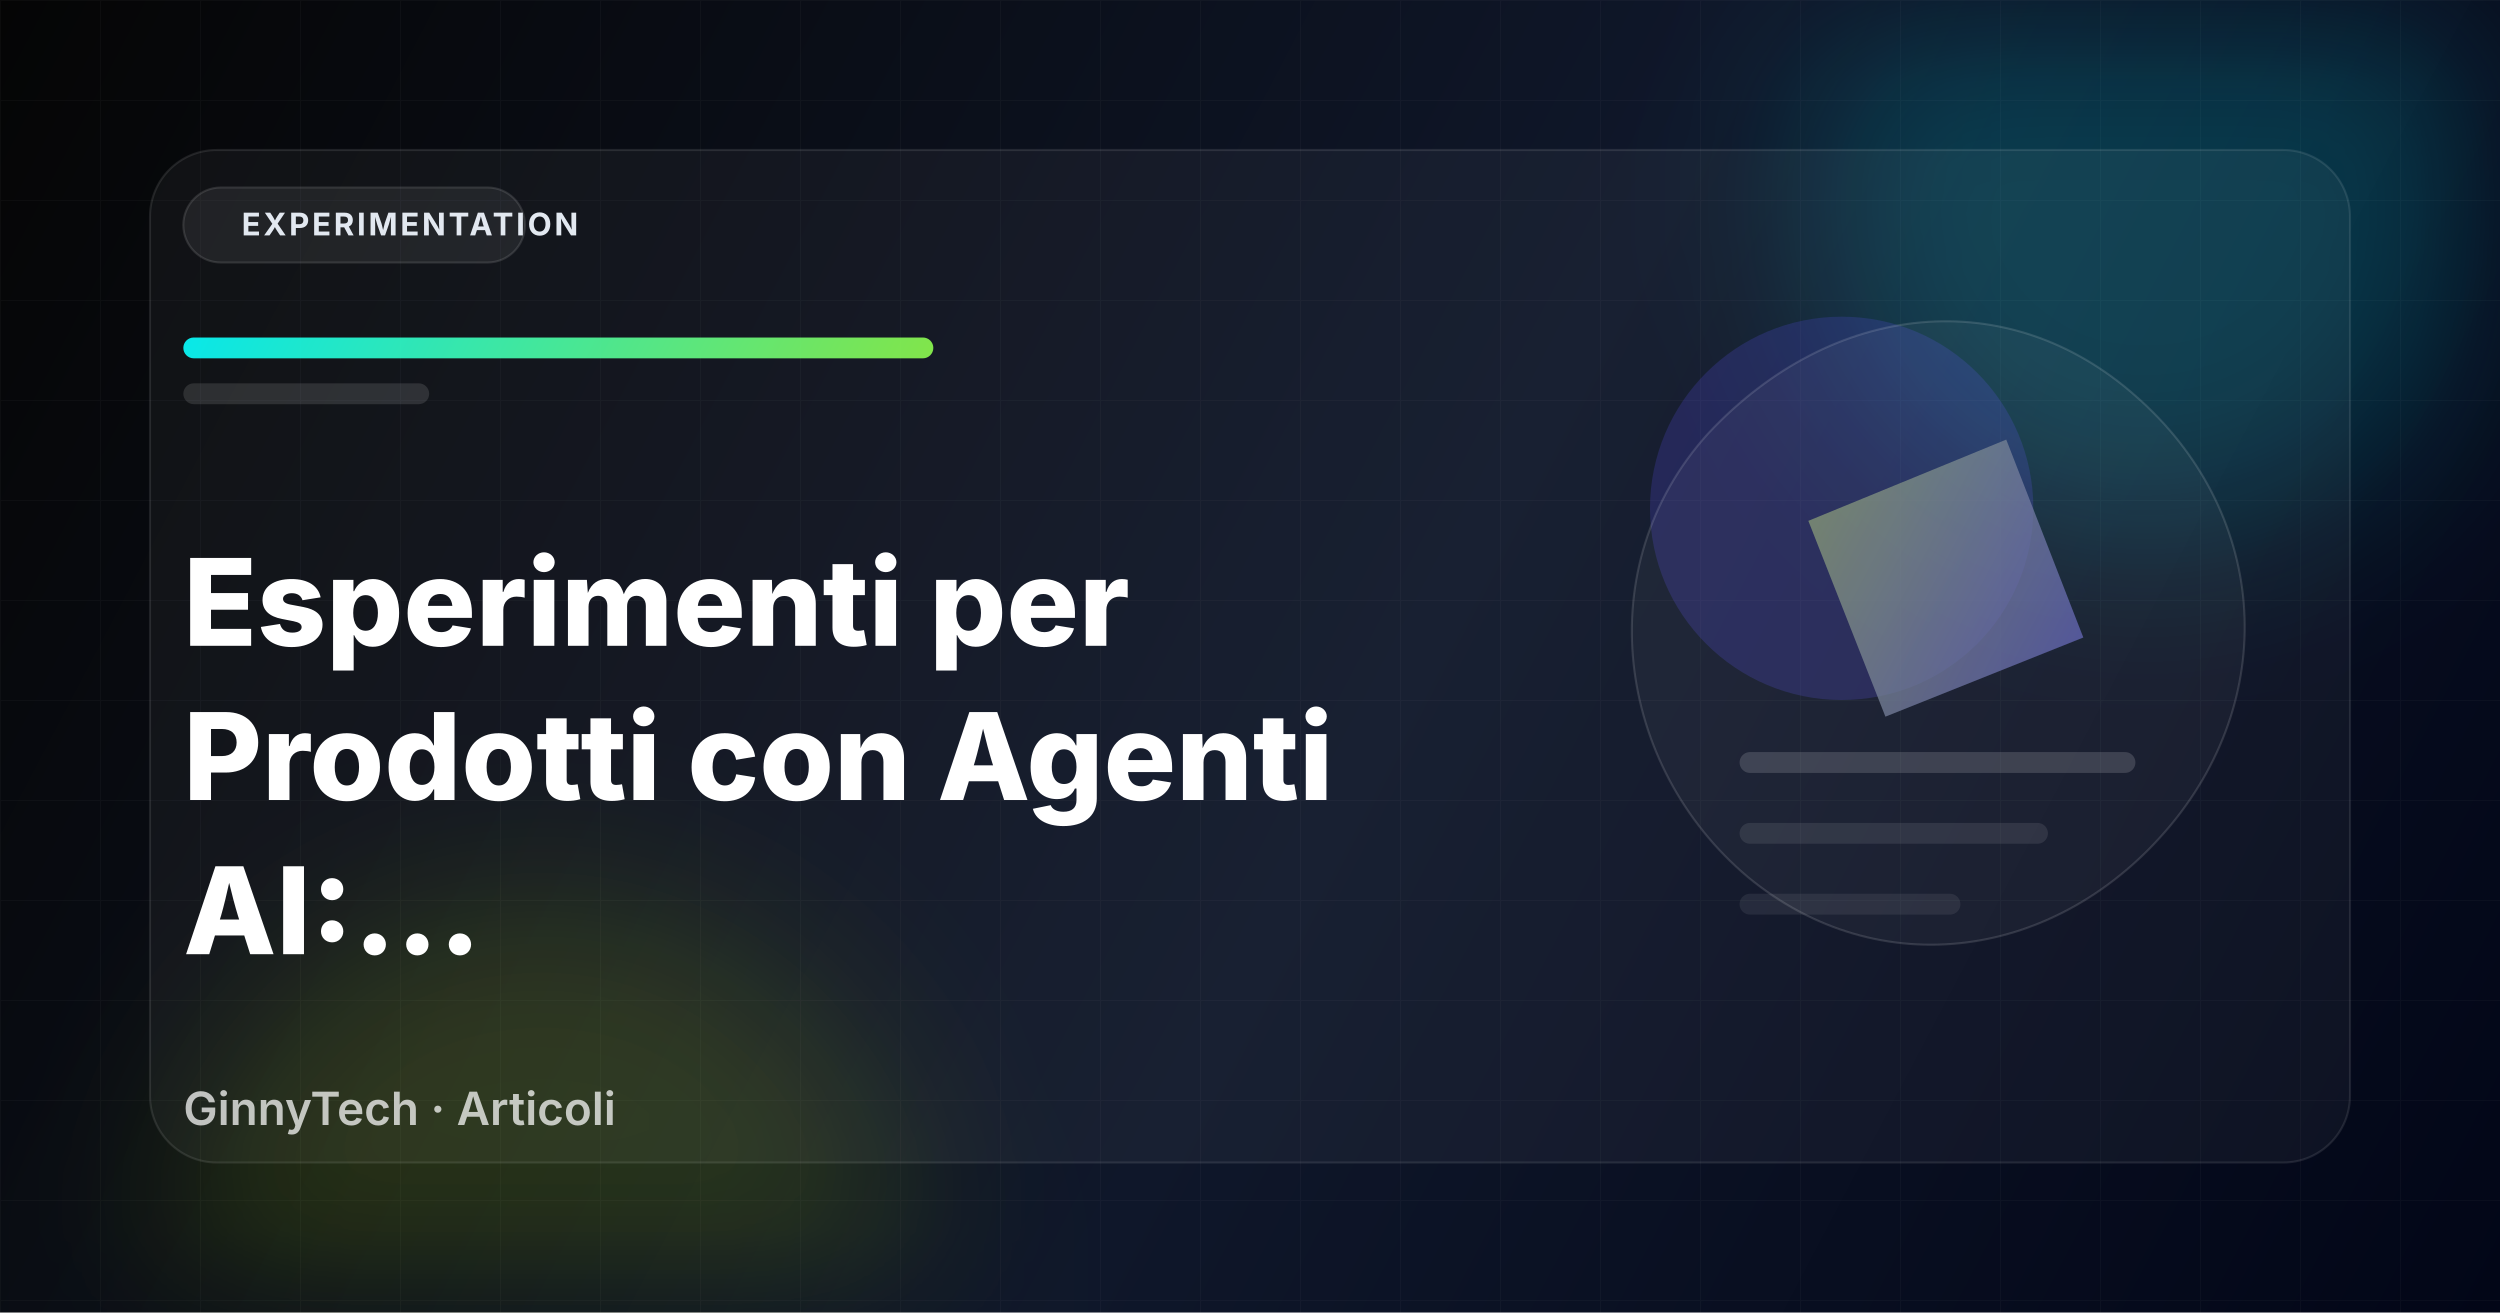
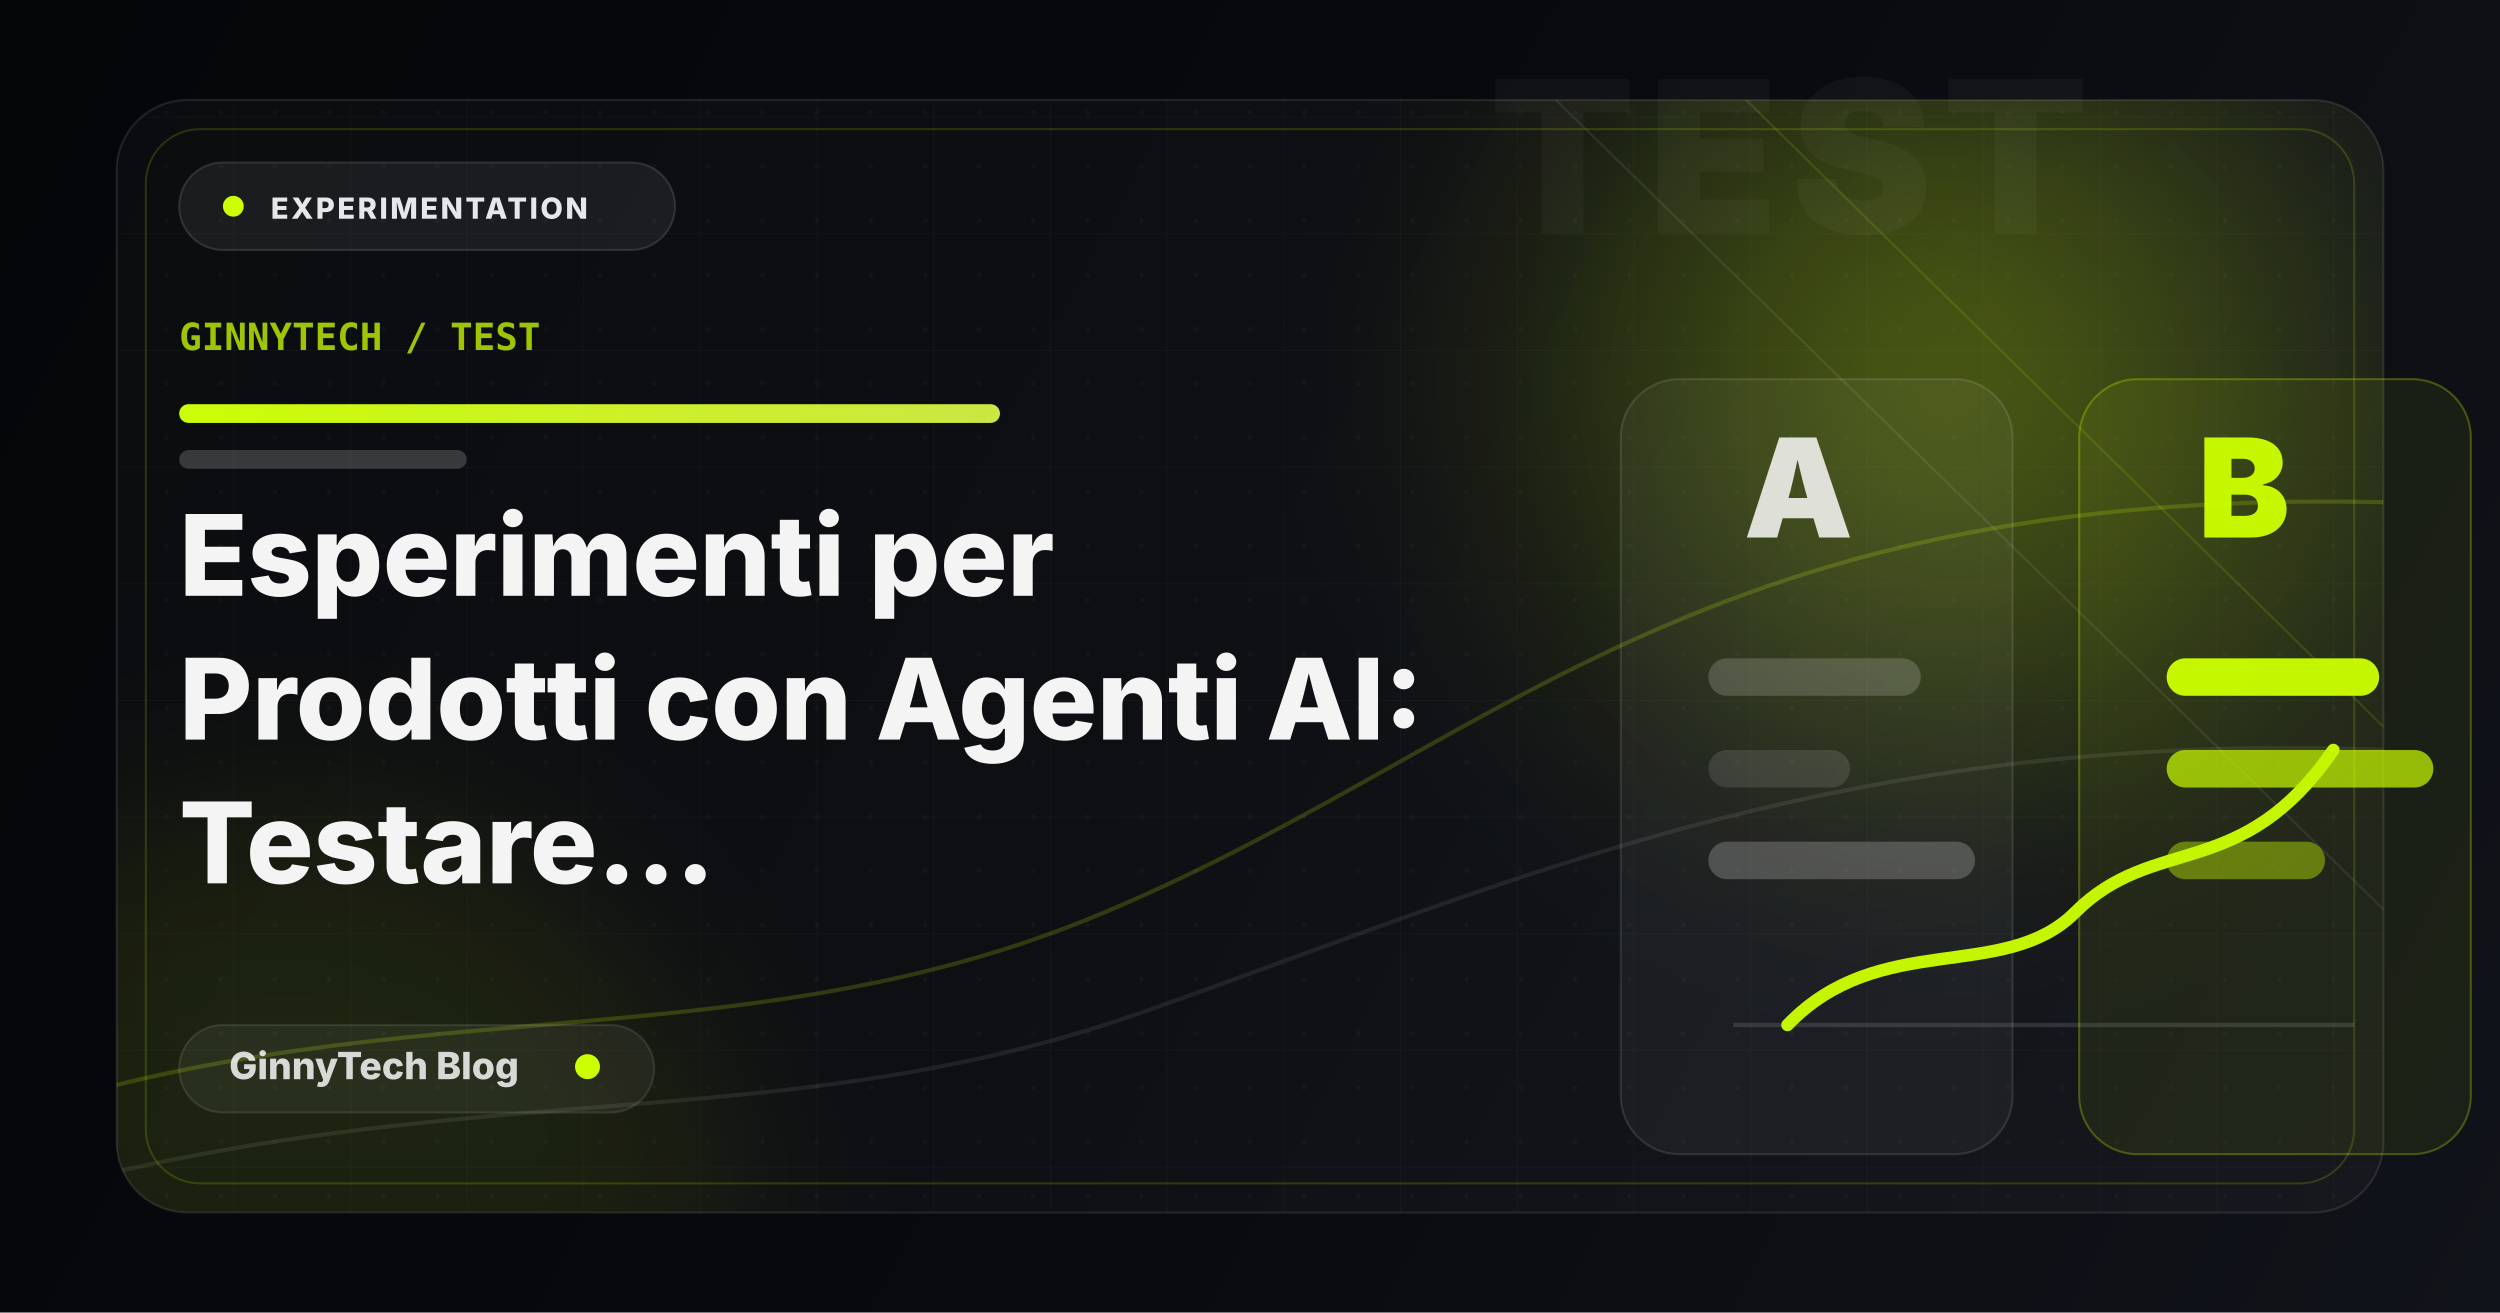
<svg xmlns="http://www.w3.org/2000/svg" width="1200" height="630" viewBox="0 0 1200 630" fill="none">
  <defs>
    <linearGradient id="bg" x1="0" y1="0" x2="1200" y2="630" gradientUnits="userSpaceOnUse">
-       <stop offset="0" stop-color="#050505" />
-       <stop offset="0.55" stop-color="#0f172a" />
-       <stop offset="1" stop-color="#020617" />
+       <stop offset="0" stop-color="#050608" />
+       <stop offset="0.46" stop-color="#08090d" />
+       <stop offset="1" stop-color="#11131a" />
    </linearGradient>
-     <linearGradient id="accent" x1="110" y1="80" x2="980" y2="540" gradientUnits="userSpaceOnUse">
-       <stop offset="0" stop-color="#00f3ff" stop-opacity="0.95" />
-       <stop offset="0.5" stop-color="#ccff00" stop-opacity="0.88" />
-       <stop offset="1" stop-color="#4f46e5" stop-opacity="0.9" />
+     <linearGradient id="lime" x1="96" y1="100" x2="1060" y2="548" gradientUnits="userSpaceOnUse">
+       <stop offset="0" stop-color="#ccff00" stop-opacity="1" />
+       <stop offset="0.52" stop-color="#e7ff65" stop-opacity="0.86" />
+       <stop offset="1" stop-color="#b3e600" stop-opacity="0.9" />
    </linearGradient>
-     <filter id="blur" x="-40%" y="-40%" width="180%" height="180%">
-       <feGaussianBlur stdDeviation="42" />
+     <radialGradient id="glow" cx="50%" cy="50%" r="50%">
+       <stop offset="0" stop-color="#ccff00" stop-opacity="0.35" />
+       <stop offset="1" stop-color="#ccff00" stop-opacity="0" />
+     </radialGradient>
+     <filter id="softBlur" x="-40%" y="-40%" width="180%" height="180%">
+       <feGaussianBlur stdDeviation="44" />
    </filter>
-     <pattern id="grid" width="48" height="48" patternUnits="userSpaceOnUse">
-       <path d="M48 0H0V48" stroke="rgba(255,255,255,0.08)" stroke-width="1" />
+     <pattern id="dots" width="26" height="26" patternUnits="userSpaceOnUse">
+       <circle cx="2" cy="2" r="1.15" fill="rgba(255,255,255,0.12)" />
    </pattern>
+     <pattern id="grid" width="56" height="56" patternUnits="userSpaceOnUse">
+       <path d="M56 0H0V56" stroke="rgba(255,255,255,0.08)" stroke-width="1" />
+     </pattern>
+     <clipPath id="frameClip">
+       <rect x="56" y="48" width="1088" height="534" rx="34" />
+     </clipPath>
  </defs>
  <rect width="1200" height="630" fill="url(#bg)" />
-   <rect width="1200" height="630" fill="url(#grid)" opacity="0.35" />
-   <circle cx="1030" cy="96" r="162" fill="#00f3ff" fill-opacity="0.18" filter="url(#blur)" />
-   <circle cx="260" cy="610" r="180" fill="#ccff00" fill-opacity="0.14" filter="url(#blur)" />
-   <circle cx="884" cy="244" r="92" fill="#4f46e5" fill-opacity="0.22" />
-   <rect x="72" y="72" width="1056" height="486" rx="32" fill="rgba(255,255,255,0.04)" stroke="rgba(255,255,255,0.10)" />
-   <rect x="88" y="90" width="164" height="36" rx="18" fill="rgba(255,255,255,0.07)" stroke="rgba(255,255,255,0.12)" />
-   <text x="116" y="113" font-family="Inter, Arial, sans-serif" font-size="15" font-weight="700" letter-spacing="1.3" fill="#e2e8f0">EXPERIMENTATION</text>
-   <rect x="88" y="162" width="360" height="10" rx="5" fill="url(#accent)" />
-   <rect x="88" y="184" width="118" height="10" rx="5" fill="rgba(255,255,255,0.12)" />
-   <text x="88" y="310" font-family="Inter, Arial, sans-serif" font-size="58" font-weight="800" fill="#ffffff">Esperimenti per</text>
-   <text x="88" y="384" font-family="Inter, Arial, sans-serif" font-size="58" font-weight="800" fill="#ffffff">Prodotti con Agenti</text>
-   <text x="88" y="458" font-family="Inter, Arial, sans-serif" font-size="58" font-weight="800" fill="#ffffff">AI:...</text>
-   <text x="88" y="540" font-family="Inter, Arial, sans-serif" font-size="22" font-weight="600" fill="rgba(255,255,255,0.72)">GinnyTech · Articoli</text>
-   <g opacity="0.95">
-     <path d="M820 208C880 144 964 136 1025 190C1088 245 1095 332 1042 396C988 461 902 473 839 421C776 368 762 272 820 208Z" fill="rgba(255,255,255,0.04)" stroke="rgba(255,255,255,0.14)" />
-     <path d="M868 250L963 211L1000 306L905 344L868 250Z" fill="url(#accent)" fill-opacity="0.88" />
-     <path d="M840 366L1020 366" stroke="rgba(255,255,255,0.16)" stroke-width="10" stroke-linecap="round" />
-     <path d="M840 400L978 400" stroke="rgba(255,255,255,0.1)" stroke-width="10" stroke-linecap="round" />
-     <path d="M840 434L936 434" stroke="rgba(255,255,255,0.08)" stroke-width="10" stroke-linecap="round" />
+   <g clip-path="url(#frameClip)">
+     <rect x="0" y="0" width="1200" height="630" fill="url(#grid)" opacity="0.28" />
+     <rect x="0" y="0" width="1200" height="630" fill="url(#dots)" opacity="0.2" />
+     <circle cx="934" cy="184" r="260" fill="url(#glow)" filter="url(#softBlur)" />
+     <circle cx="138" cy="602" r="210" fill="#ccff00" fill-opacity="0.09" filter="url(#softBlur)" />
+     <path d="M-20 544C180 470 350 514 530 438C730 354 826 218 1208 244" stroke="rgba(204,255,0,0.18)" stroke-width="2" />
+     <path d="M-18 582C212 512 366 550 548 486C736 420 906 338 1210 364" stroke="rgba(255,255,255,0.08)" stroke-width="2" />
+     <path d="M616 -80L1166 458" stroke="rgba(255,255,255,0.08)" stroke-width="1" />
+     <path d="M708 -80L1190 394" stroke="rgba(204,255,0,0.13)" stroke-width="1" />
+   </g>
+   <rect x="56" y="48" width="1088" height="534" rx="34" fill="rgba(255,255,255,0.025)" stroke="rgba(255,255,255,0.10)" />
+   <rect x="70" y="62" width="1060" height="506" rx="26" stroke="rgba(204,255,0,0.16)" stroke-width="1" />
+   <rect x="86" y="78" width="238" height="42" rx="21" fill="rgba(255,255,255,0.065)" stroke="rgba(255,255,255,0.12)" />
+   <circle cx="112" cy="99" r="5" fill="#ccff00" />
+   <text x="130" y="105" font-family="Montserrat, Inter, Arial, sans-serif" font-size="14" font-weight="800" letter-spacing="1.2" fill="#e5e7eb">EXPERIMENTATION</text>
+   <text x="86" y="168" font-family="JetBrains Mono, Consolas, monospace" font-size="18" font-weight="700" fill="rgba(204,255,0,0.76)">GINNYTECH / TEST</text>
+   <rect x="86" y="194" width="394" height="9" rx="4.5" fill="url(#lime)" />
+   <rect x="86" y="216" width="138" height="9" rx="4.5" fill="rgba(255,255,255,0.18)" />
+   <text x="715" y="112" font-family="Montserrat, Inter, Arial, sans-serif" font-size="102" font-weight="900" letter-spacing="6" fill="rgba(255,255,255,0.035)">TEST</text>
+   <g transform="translate(746 142)" opacity="0.96">
+     <rect x="32" y="40" width="188" height="372" rx="28" fill="rgba(255,255,255,0.045)" stroke="rgba(255,255,255,0.12)" />
+     <rect x="252" y="40" width="188" height="372" rx="28" fill="rgba(204,255,0,0.07)" stroke="rgba(204,255,0,0.28)" />
+     <text x="91" y="116" font-family="Montserrat, Inter, Arial, sans-serif" font-size="66" font-weight="900" fill="rgba(255,255,255,0.86)">A</text>
+     <text x="309" y="116" font-family="Montserrat, Inter, Arial, sans-serif" font-size="66" font-weight="900" fill="#ccff00">B</text>
+     <rect x="74" y="174" width="102" height="18" rx="9" fill="rgba(255,255,255,0.18)" />
+     <rect x="74" y="218" width="68" height="18" rx="9" fill="rgba(255,255,255,0.12)" />
+     <rect x="74" y="262" width="128" height="18" rx="9" fill="rgba(255,255,255,0.22)" />
+     <rect x="294" y="174" width="102" height="18" rx="9" fill="#ccff00" />
+     <rect x="294" y="218" width="128" height="18" rx="9" fill="rgba(204,255,0,0.72)" />
+     <rect x="294" y="262" width="76" height="18" rx="9" fill="rgba(204,255,0,0.42)" />
+     <path d="M86 350H384" stroke="rgba(255,255,255,0.13)" stroke-width="2" />
+     <path d="M112 350C156 304 216 330 250 296C288 258 330 282 374 218" stroke="#ccff00" stroke-width="6" stroke-linecap="round" fill="none" />
+   </g>
+   <text x="86" y="286" font-family="Montserrat, Inter, Arial, sans-serif" font-size="54" font-weight="800" letter-spacing="-0.2" fill="#f4f4f5">Esperimenti per</text>
+   <text x="86" y="355" font-family="Montserrat, Inter, Arial, sans-serif" font-size="54" font-weight="800" letter-spacing="-0.2" fill="#f4f4f5">Prodotti con Agenti AI:</text>
+   <text x="86" y="424" font-family="Montserrat, Inter, Arial, sans-serif" font-size="54" font-weight="800" letter-spacing="-0.2" fill="#f4f4f5">Testare...</text>
+   <g transform="translate(86 520)">
+     <rect x="0" y="-28" width="228" height="42" rx="21" fill="rgba(255,255,255,0.055)" stroke="rgba(255,255,255,0.10)" />
+     <text x="24" y="-2" font-family="Montserrat, Inter, Arial, sans-serif" font-size="18" font-weight="800" fill="rgba(255,255,255,0.82)">GinnyTech Blog</text>
+     <circle cx="196" cy="-8" r="6" fill="#ccff00" />
  </g>
</svg>
